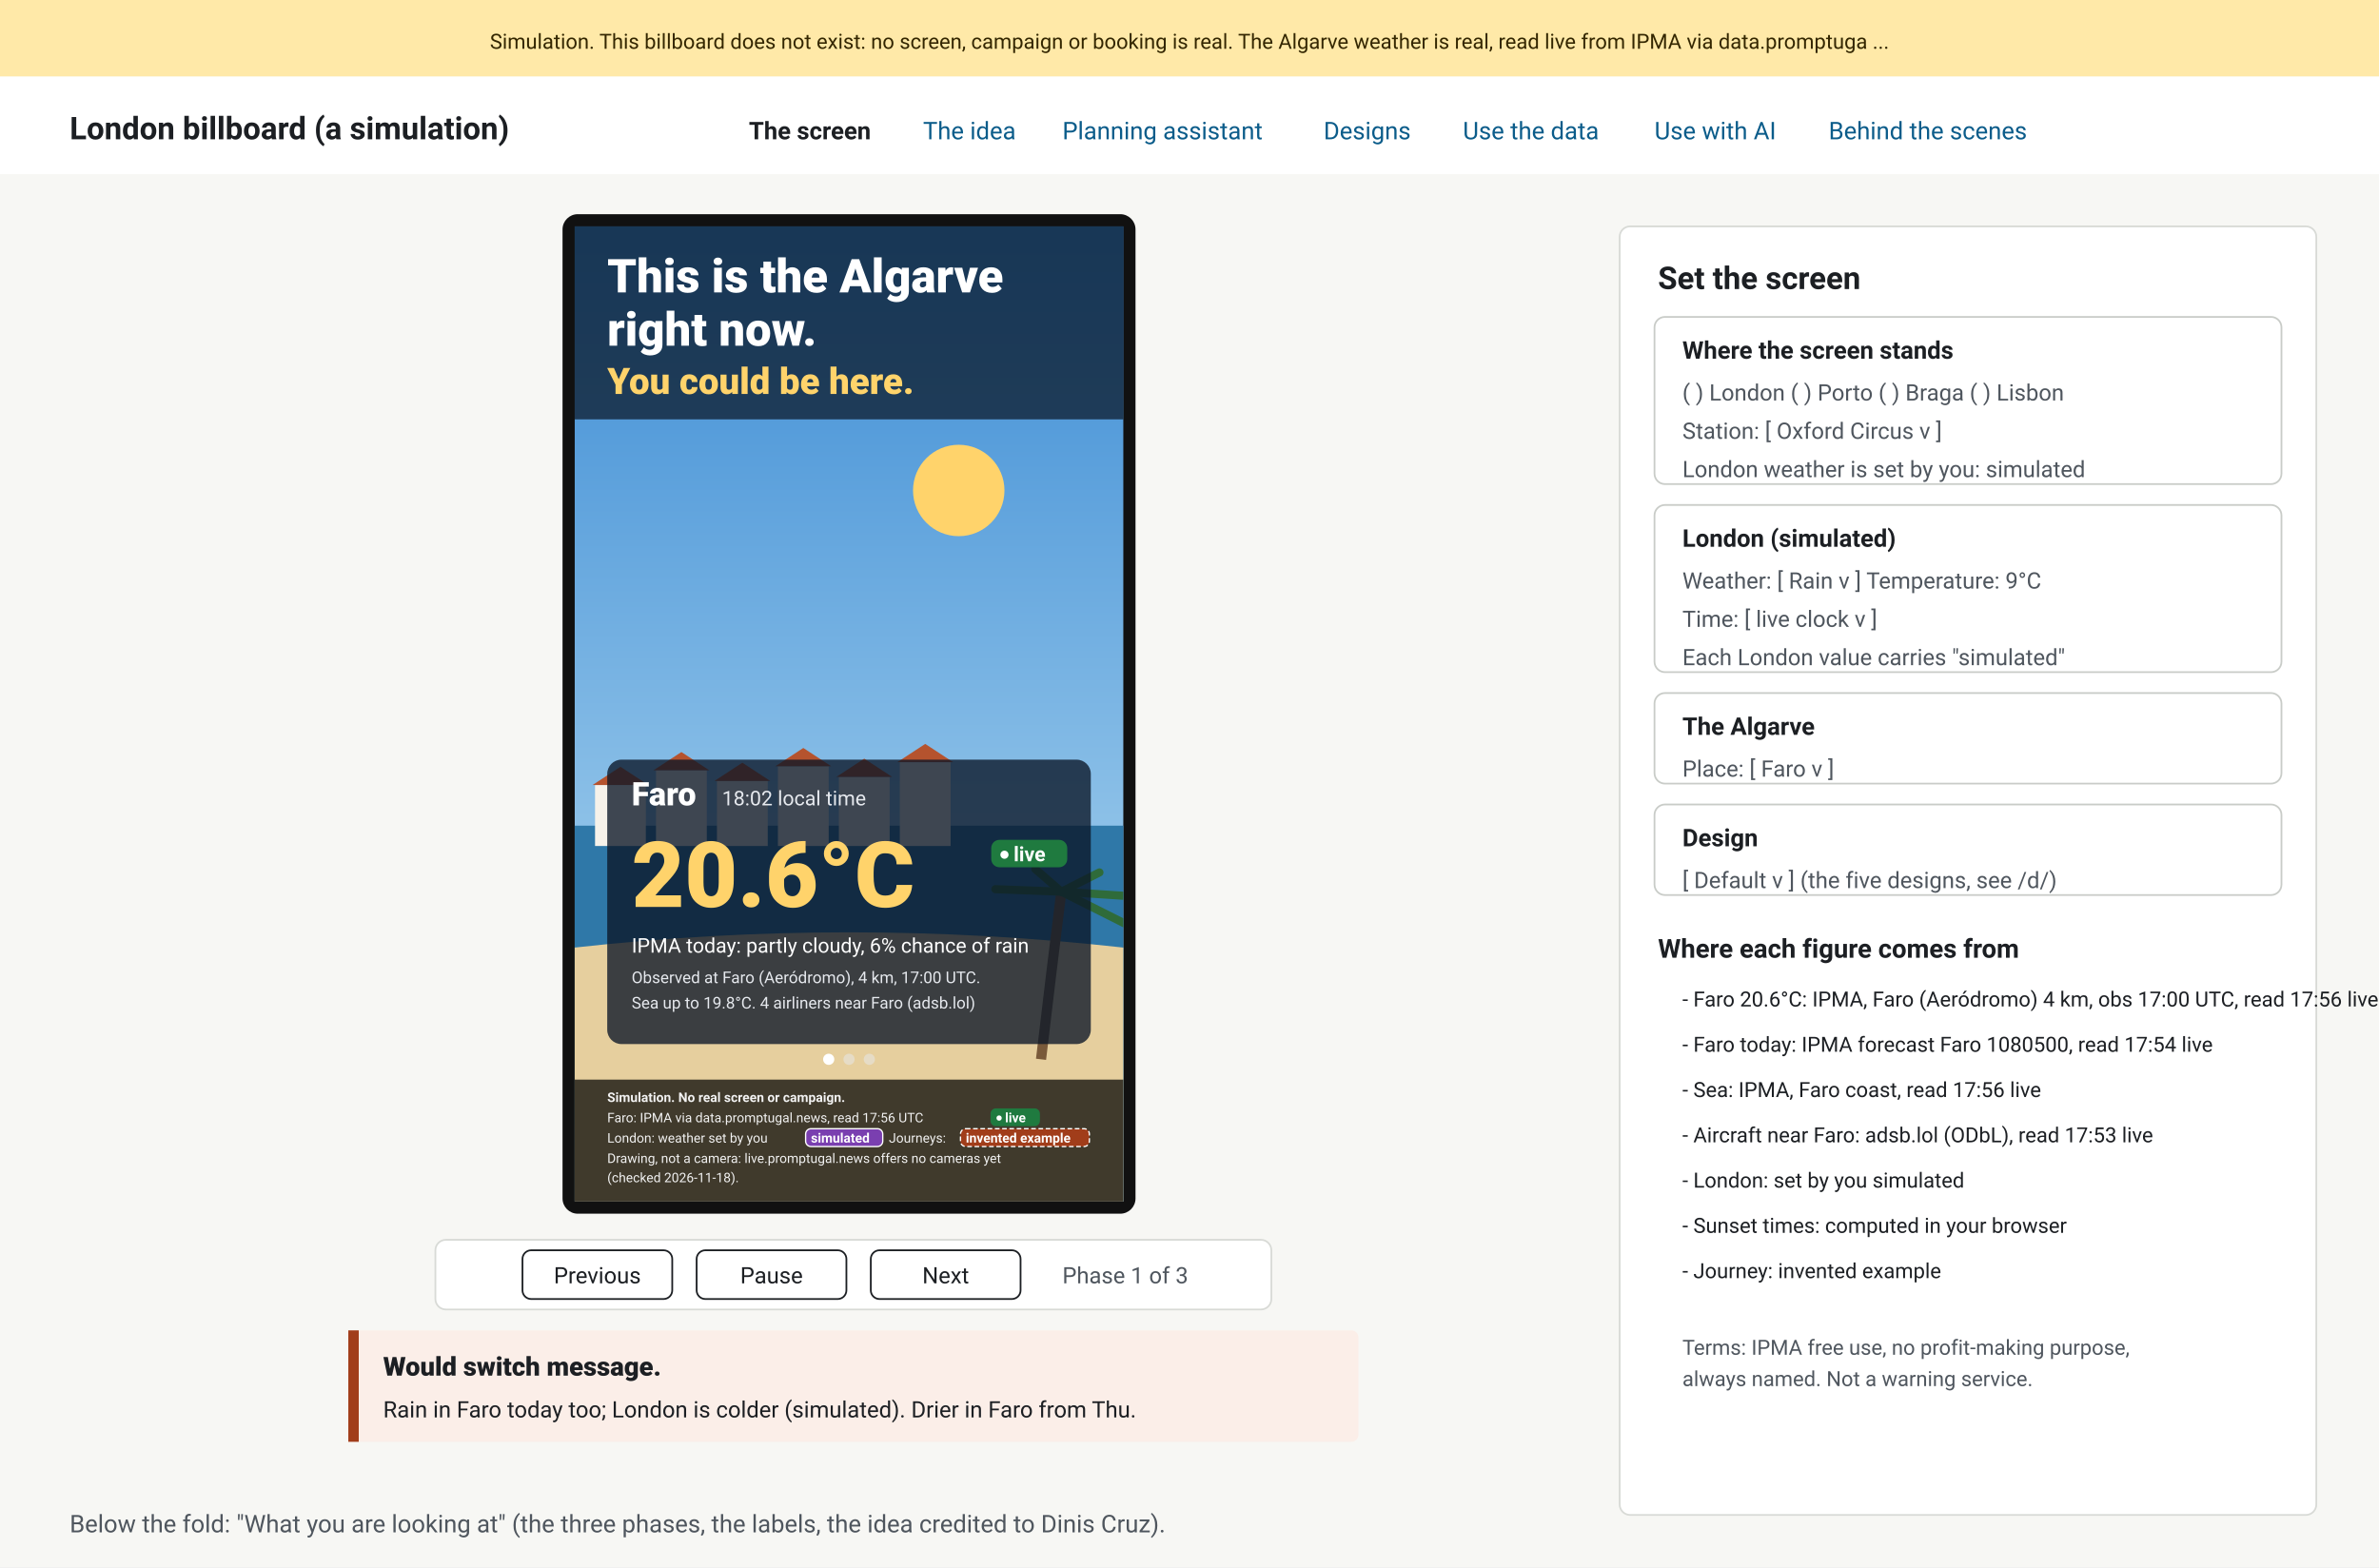
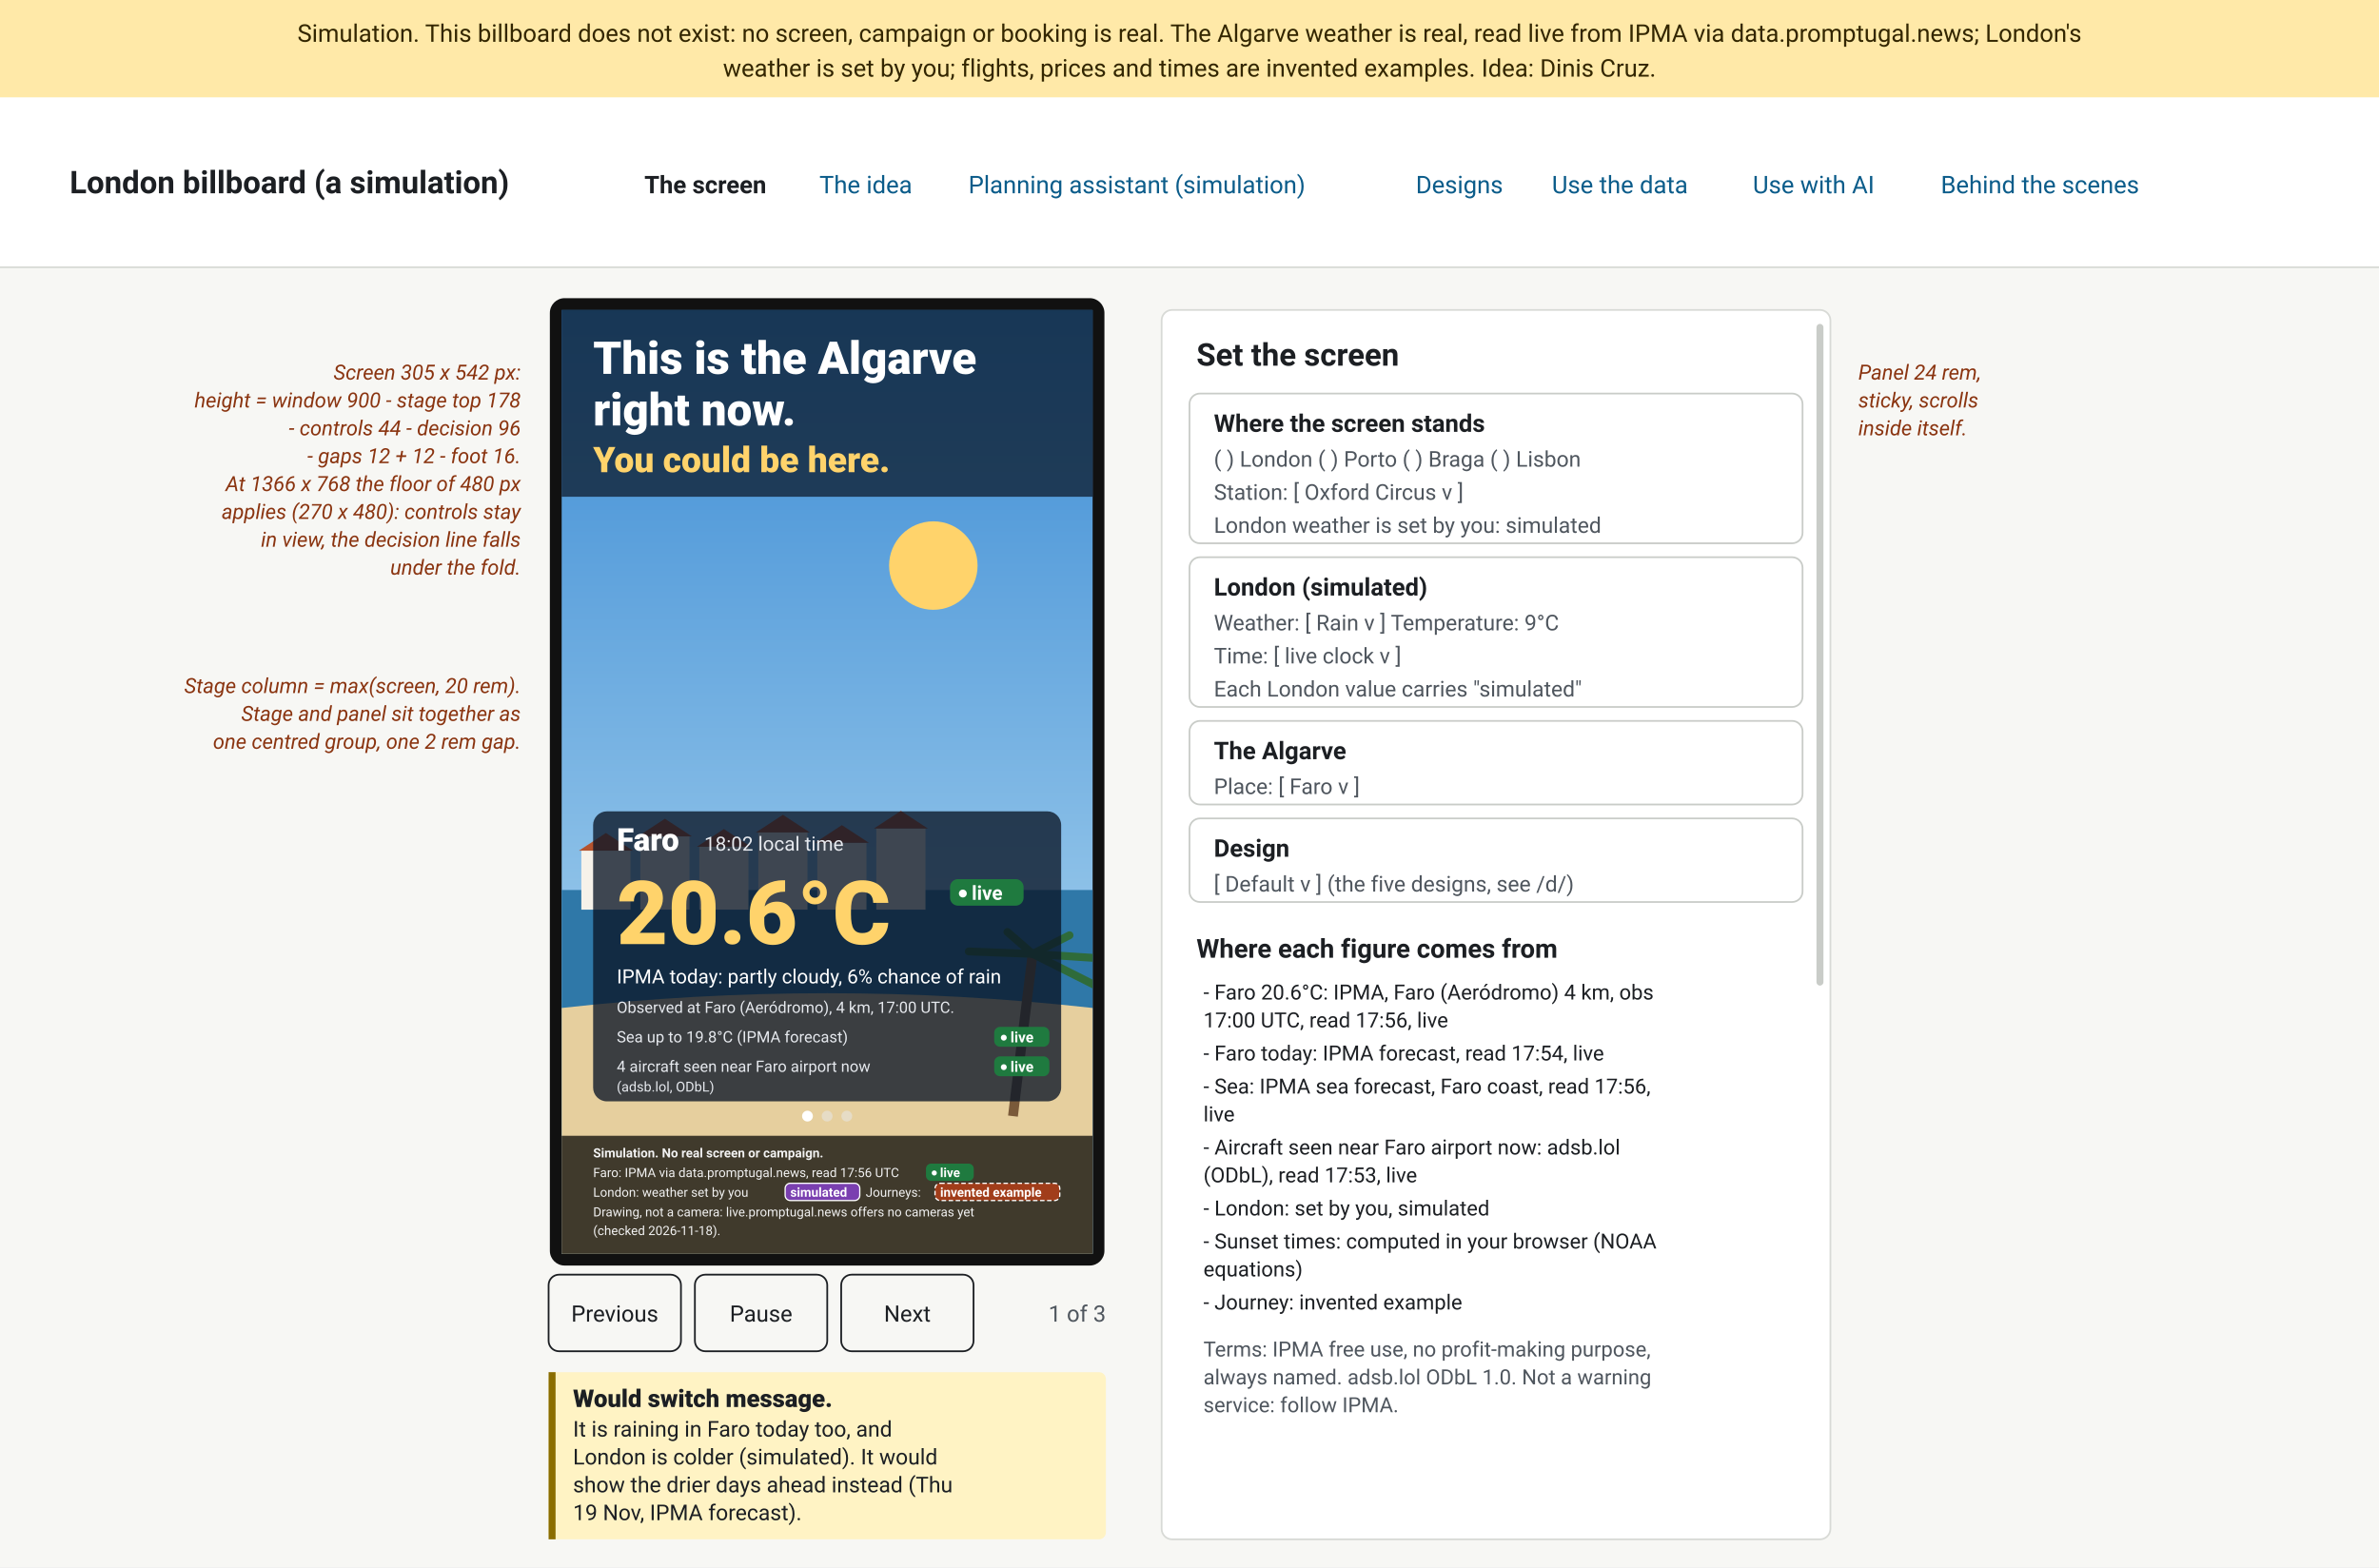
- <svg xmlns="http://www.w3.org/2000/svg" viewBox="0 0 1366 900" width="1366" height="900" role="img" aria-label="Mock-up: the home page at 1366 px wide">
+ <svg xmlns="http://www.w3.org/2000/svg" viewBox="0 0 1366 900" width="1366" height="900" role="img" aria-label="Mock-up: the home page at 1366 x 900">
  <rect x="0" y="0" width="1366" height="900" fill="#f7f7f4" />
-   <rect x="0" y="0" width="1366" height="44" fill="#ffe9a8" />
-   <text x="683" y="28" font-family="system-ui, -apple-system, Segoe UI, Roboto, Helvetica, Arial, sans-serif" font-size="12" font-weight="400" fill="#332600" text-anchor="middle">Simulation. This billboard does not exist: no screen, campaign or booking is real. The Algarve weather is real, read live from IPMA via data.promptuga ...</text>
-   <rect x="0" y="44" width="1366" height="56" fill="#ffffff" />
-   <text x="40" y="80" font-family="system-ui, -apple-system, Segoe UI, Roboto, Helvetica, Arial, sans-serif" font-size="18" font-weight="700" fill="#1c1f23">London billboard (a simulation)</text>
-   <text x="430" y="80" font-family="system-ui, -apple-system, Segoe UI, Roboto, Helvetica, Arial, sans-serif" font-size="14" font-weight="700" fill="#1c1f23">The screen</text>
-   <text x="530" y="80" font-family="system-ui, -apple-system, Segoe UI, Roboto, Helvetica, Arial, sans-serif" font-size="14" font-weight="400" fill="#0b5c8a">The idea</text>
-   <text x="610" y="80" font-family="system-ui, -apple-system, Segoe UI, Roboto, Helvetica, Arial, sans-serif" font-size="14" font-weight="400" fill="#0b5c8a">Planning assistant</text>
-   <text x="760" y="80" font-family="system-ui, -apple-system, Segoe UI, Roboto, Helvetica, Arial, sans-serif" font-size="14" font-weight="400" fill="#0b5c8a">Designs</text>
-   <text x="840" y="80" font-family="system-ui, -apple-system, Segoe UI, Roboto, Helvetica, Arial, sans-serif" font-size="14" font-weight="400" fill="#0b5c8a">Use the data</text>
-   <text x="950" y="80" font-family="system-ui, -apple-system, Segoe UI, Roboto, Helvetica, Arial, sans-serif" font-size="14" font-weight="400" fill="#0b5c8a">Use with AI</text>
-   <text x="1050" y="80" font-family="system-ui, -apple-system, Segoe UI, Roboto, Helvetica, Arial, sans-serif" font-size="14" font-weight="400" fill="#0b5c8a">Behind the scenes</text>
-   <g transform="translate(330 130) scale(0.2916667)">
+   <rect x="0" y="0" width="1366" height="56" fill="#ffe9a8" />
+   <text x="683" y="24" font-family="system-ui, -apple-system, Segoe UI, Roboto, Helvetica, Arial, sans-serif" font-size="14" font-weight="400" fill="#332600" text-anchor="middle">Simulation. This billboard does not exist: no screen, campaign or booking is real. The Algarve weather is real, read live from IPMA via data.promptugal.news; London's</text>
+   <text x="683" y="44" font-family="system-ui, -apple-system, Segoe UI, Roboto, Helvetica, Arial, sans-serif" font-size="14" font-weight="400" fill="#332600" text-anchor="middle">weather is set by you; flights, prices and times are invented examples. Idea: Dinis Cruz.</text>
+   <rect x="0" y="56" width="1366" height="98" fill="#ffffff" />
+   <rect x="0" y="153" width="1366" height="1" fill="#d8dad6" />
+   <text x="40" y="111" font-family="system-ui, -apple-system, Segoe UI, Roboto, Helvetica, Arial, sans-serif" font-size="18" font-weight="700" fill="#1c1f23">London billboard (a simulation)</text>
+   <text x="370" y="111" font-family="system-ui, -apple-system, Segoe UI, Roboto, Helvetica, Arial, sans-serif" font-size="14" font-weight="700" fill="#1c1f23">The screen</text>
+   <text x="470.48" y="111" font-family="system-ui, -apple-system, Segoe UI, Roboto, Helvetica, Arial, sans-serif" font-size="14" font-weight="400" fill="#0b5c8a">The idea</text>
+   <text x="556.064" y="111" font-family="system-ui, -apple-system, Segoe UI, Roboto, Helvetica, Arial, sans-serif" font-size="14" font-weight="400" fill="#0b5c8a">Planning assistant (simulation)</text>
+   <text x="812.952" y="111" font-family="system-ui, -apple-system, Segoe UI, Roboto, Helvetica, Arial, sans-serif" font-size="14" font-weight="400" fill="#0b5c8a">Designs</text>
+   <text x="891.088" y="111" font-family="system-ui, -apple-system, Segoe UI, Roboto, Helvetica, Arial, sans-serif" font-size="14" font-weight="400" fill="#0b5c8a">Use the data</text>
+   <text x="1006.464" y="111" font-family="system-ui, -apple-system, Segoe UI, Roboto, Helvetica, Arial, sans-serif" font-size="14" font-weight="400" fill="#0b5c8a">Use with AI</text>
+   <text x="1114.392" y="111" font-family="system-ui, -apple-system, Segoe UI, Roboto, Helvetica, Arial, sans-serif" font-size="14" font-weight="400" fill="#0b5c8a">Behind the scenes</text>
+   <g transform="translate(322.5 178) scale(0.2822917)">
    <rect x="-24" y="-24" width="1128" height="1968" rx="30" fill="#111111" />
    <defs>
      <linearGradient id="g1" x1="0" y1="0" x2="0" y2="1">
        <stop offset="0" stop-color="#3b8bd4" />
        <stop offset="1" stop-color="#bfe2f4" />
      </linearGradient>
      <clipPath id="cg1">
        <rect x="0" y="0" width="1080" height="1920" />
      </clipPath>
    </defs>
    <g clip-path="url(#cg1)">
      <rect x="0" y="0" width="1080" height="1920" fill="url(#g1)" />
      <circle cx="756" cy="520" r="90" fill="#ffd36b" />
      <rect x="0" y="1180" width="1080" height="740" fill="#2f78a8" />
      <path d="M0 1420 Q540 1360 1080 1420 L1080 1920 L0 1920 Z" fill="#e6cf9e" />
      <rect x="40" y="1100" width="100" height="120" fill="#f6f2ea" />
      <path d="M35 1100 L90 1064 L145 1100 Z" fill="#b5532e" />
      <rect x="160" y="1071" width="100" height="149" fill="#f6f2ea" />
      <path d="M155 1071 L210 1035 L265 1071 Z" fill="#b5532e" />
      <rect x="280" y="1092" width="100" height="128" fill="#f6f2ea" />
      <path d="M275 1092 L330 1056 L385 1092 Z" fill="#b5532e" />
      <rect x="400" y="1063" width="100" height="157" fill="#f6f2ea" />
      <path d="M395 1063 L450 1027 L505 1063 Z" fill="#b5532e" />
      <rect x="520" y="1084" width="100" height="136" fill="#f6f2ea" />
      <path d="M515 1084 L570 1048 L625 1084 Z" fill="#b5532e" />
      <rect x="640" y="1055" width="100" height="165" fill="#f6f2ea" />
      <path d="M635 1055 L690 1019 L745 1055 Z" fill="#b5532e" />
      <path d="M918 1640 Q938 1470 958 1310" stroke="#7a5a3a" stroke-width="20" fill="none" />
      <path d="M958 1310 l-129.904 -5" stroke="#2f6b3a" stroke-width="16" stroke-linecap="round" />
      <path d="M958 1310 l-51.303 -44.572" stroke="#2f6b3a" stroke-width="16" stroke-linecap="round" />
      <path d="M958 1310 l75 -37.942" stroke="#2f6b3a" stroke-width="16" stroke-linecap="round" />
      <path d="M958 1310 l140.954 9.218" stroke="#2f6b3a" stroke-width="16" stroke-linecap="round" />
      <path d="M958 1310 l140.954 70.782" stroke="#2f6b3a" stroke-width="16" stroke-linecap="round" />
    </g>
    <rect x="0" y="0" width="1080" height="380" fill="#0a1626" opacity="0.72" />
    <text x="64" y="130" font-family="system-ui, -apple-system, Segoe UI, Roboto, Helvetica, Arial, sans-serif" font-size="92" font-weight="800" fill="#ffffff">This is the Algarve</text>
    <text x="64" y="235" font-family="system-ui, -apple-system, Segoe UI, Roboto, Helvetica, Arial, sans-serif" font-size="92" font-weight="800" fill="#ffffff">right now.</text>
    <text x="64" y="330" font-family="system-ui, -apple-system, Segoe UI, Roboto, Helvetica, Arial, sans-serif" font-size="72" font-weight="800" fill="#ffd36b">You could be here.</text>
-     <rect x="64" y="1050" width="952" height="560" rx="28" fill="#0a1626" opacity="0.78" />
-     <text x="112" y="1140" font-family="system-ui, -apple-system, Segoe UI, Roboto, Helvetica, Arial, sans-serif" font-size="64" font-weight="800" fill="#ffffff">Faro</text>
-     <text x="290" y="1140" font-family="system-ui, -apple-system, Segoe UI, Roboto, Helvetica, Arial, sans-serif" font-size="40" font-weight="400" fill="#e6e9ee">18:02 local time</text>
-     <text x="112" y="1340" font-family="system-ui, -apple-system, Segoe UI, Roboto, Helvetica, Arial, sans-serif" font-size="180" font-weight="800" fill="#ffd36b">20.6°C</text>
-     <rect x="820" y="1207.88" width="149.6" height="54" rx="16.2" fill="#1f7a3f" />
-     <circle cx="846" cy="1237.2" r="8" fill="#ffffff" />
-     <text x="864" y="1250" font-family="system-ui, -apple-system, Segoe UI, Roboto, Helvetica, Arial, sans-serif" font-size="40" font-weight="700" fill="#ffffff">live</text>
-     <text x="112" y="1430" font-family="system-ui, -apple-system, Segoe UI, Roboto, Helvetica, Arial, sans-serif" font-size="40" font-weight="400" fill="#ffffff">IPMA today: partly cloudy, 6% chance of rain</text>
-     <text x="112" y="1490" font-family="system-ui, -apple-system, Segoe UI, Roboto, Helvetica, Arial, sans-serif" font-size="32" font-weight="400" fill="#e6e9ee">Observed at Faro (Aeródromo), 4 km, 17:00 UTC.</text>
-     <text x="112" y="1540" font-family="system-ui, -apple-system, Segoe UI, Roboto, Helvetica, Arial, sans-serif" font-size="32" font-weight="400" fill="#e6e9ee">Sea up to 19.8°C. 4 airliners near Faro (adsb.lol)</text>
+     <rect x="64" y="1020" width="952" height="590" rx="28" fill="#0a1626" opacity="0.78" />
+     <text x="112" y="1100" font-family="system-ui, -apple-system, Segoe UI, Roboto, Helvetica, Arial, sans-serif" font-size="64" font-weight="800" fill="#ffffff">Faro</text>
+     <text x="290" y="1100" font-family="system-ui, -apple-system, Segoe UI, Roboto, Helvetica, Arial, sans-serif" font-size="40" font-weight="400" fill="#e6e9ee">18:02 local time</text>
+     <text x="112" y="1290" font-family="system-ui, -apple-system, Segoe UI, Roboto, Helvetica, Arial, sans-serif" font-size="180" font-weight="800" fill="#ffd36b">20.6°C</text>
+     <rect x="790" y="1157.88" width="149.6" height="54" rx="16.2" fill="#1f7a3f" />
+     <circle cx="816" cy="1187.2" r="8" fill="#ffffff" />
+     <text x="834" y="1200" font-family="system-ui, -apple-system, Segoe UI, Roboto, Helvetica, Arial, sans-serif" font-size="40" font-weight="700" fill="#ffffff">live</text>
+     <text x="112" y="1370" font-family="system-ui, -apple-system, Segoe UI, Roboto, Helvetica, Arial, sans-serif" font-size="40" font-weight="400" fill="#ffffff">IPMA today: partly cloudy, 6% chance of rain</text>
+     <text x="112" y="1430" font-family="system-ui, -apple-system, Segoe UI, Roboto, Helvetica, Arial, sans-serif" font-size="32" font-weight="400" fill="#e6e9ee">Observed at Faro (Aeródromo), 4 km, 17:00 UTC.</text>
+     <text x="112" y="1490" font-family="system-ui, -apple-system, Segoe UI, Roboto, Helvetica, Arial, sans-serif" font-size="32" font-weight="400" fill="#e6e9ee">Sea up to 19.8°C (IPMA forecast)</text>
+     <rect x="879.8" y="1458.41" width="112.2" height="40.5" rx="12.15" fill="#1f7a3f" />
+     <circle cx="899.3" cy="1480.4" r="6" fill="#ffffff" />
+     <text x="912.8" y="1490" font-family="system-ui, -apple-system, Segoe UI, Roboto, Helvetica, Arial, sans-serif" font-size="30" font-weight="700" fill="#ffffff">live</text>
+     <text x="112" y="1550" font-family="system-ui, -apple-system, Segoe UI, Roboto, Helvetica, Arial, sans-serif" font-size="32" font-weight="400" fill="#e6e9ee">4 aircraft seen near Faro airport now</text>
+     <text x="112" y="1590" font-family="system-ui, -apple-system, Segoe UI, Roboto, Helvetica, Arial, sans-serif" font-size="28" font-weight="400" fill="#e6e9ee">(adsb.lol, ODbL)</text>
+     <rect x="879.8" y="1518.41" width="112.2" height="40.5" rx="12.15" fill="#1f7a3f" />
+     <circle cx="899.3" cy="1540.4" r="6" fill="#ffffff" />
+     <text x="912.8" y="1550" font-family="system-ui, -apple-system, Segoe UI, Roboto, Helvetica, Arial, sans-serif" font-size="30" font-weight="700" fill="#ffffff">live</text>
    <circle cx="500" cy="1640" r="11" fill="#ffffff" opacity="1" />
    <circle cx="540" cy="1640" r="11" fill="#e6e9ee" opacity="0.5" />
    <circle cx="580" cy="1640" r="11" fill="#e6e9ee" opacity="0.5" />
    <rect x="0" y="1680" width="1080" height="240" fill="#000000" opacity="0.72" />
    <text x="64" y="1724" font-family="system-ui, -apple-system, Segoe UI, Roboto, Helvetica, Arial, sans-serif" font-size="26" font-weight="700" fill="#f2f2f2">Simulation. No real screen or campaign.</text>
    <text x="64" y="1764" font-family="system-ui, -apple-system, Segoe UI, Roboto, Helvetica, Arial, sans-serif" font-size="26" font-weight="400" fill="#f2f2f2">Faro: IPMA via data.promptugal.news, read 17:56 UTC</text>
-     <rect x="818.56" y="1736.622" width="97.24" height="35.1" rx="10.53" fill="#1f7a3f" />
-     <circle cx="835.46" cy="1755.68" r="5.2" fill="#ffffff" />
-     <text x="847.16" y="1764" font-family="system-ui, -apple-system, Segoe UI, Roboto, Helvetica, Arial, sans-serif" font-size="26" font-weight="700" fill="#ffffff">live</text>
+     <rect x="741" y="1736.622" width="97.24" height="35.1" rx="10.53" fill="#1f7a3f" />
+     <circle cx="757.9" cy="1755.68" r="5.2" fill="#ffffff" />
+     <text x="769.6" y="1764" font-family="system-ui, -apple-system, Segoe UI, Roboto, Helvetica, Arial, sans-serif" font-size="26" font-weight="700" fill="#ffffff">live</text>
    <text x="64" y="1804" font-family="system-ui, -apple-system, Segoe UI, Roboto, Helvetica, Arial, sans-serif" font-size="26" font-weight="400" fill="#f2f2f2">London: weather set by you</text>
    <rect x="454.56" y="1776.622" width="151.84" height="35.1" rx="10.53" fill="#7a3fb0" stroke="#ffffff" stroke-width="2.6" />
    <text x="464.96" y="1804" font-family="system-ui, -apple-system, Segoe UI, Roboto, Helvetica, Arial, sans-serif" font-size="26" font-weight="700" fill="#ffffff">simulated</text>
    <text x="618.4" y="1804" font-family="system-ui, -apple-system, Segoe UI, Roboto, Helvetica, Arial, sans-serif" font-size="26" font-weight="400" fill="#f2f2f2">Journeys:</text>
    <rect x="759.44" y="1776.622" width="253.76" height="35.1" rx="10.53" fill="#a13d1a" stroke="#ffffff" stroke-width="2.6" stroke-dasharray="9.1 5.2" />
    <text x="769.84" y="1804" font-family="system-ui, -apple-system, Segoe UI, Roboto, Helvetica, Arial, sans-serif" font-size="26" font-weight="700" fill="#ffffff">invented example</text>
    <text x="64" y="1844" font-family="system-ui, -apple-system, Segoe UI, Roboto, Helvetica, Arial, sans-serif" font-size="26" font-weight="400" fill="#f2f2f2">Drawing, not a camera: live.promptugal.news offers no cameras yet</text>
    <text x="64" y="1882" font-family="system-ui, -apple-system, Segoe UI, Roboto, Helvetica, Arial, sans-serif" font-size="26" font-weight="400" fill="#f2f2f2">(checked 2026-11-18).</text>
  </g>
-   <rect x="250" y="712" width="480" height="40" rx="6" fill="#ffffff" stroke="#d8dad6" stroke-width="1" />
-   <rect x="300" y="718" width="86" height="28" rx="5" fill="none" stroke="#1c1f23" stroke-width="1" />
-   <text x="343" y="737" font-family="system-ui, -apple-system, Segoe UI, Roboto, Helvetica, Arial, sans-serif" font-size="13" font-weight="400" fill="#1c1f23" text-anchor="middle">Previous</text>
-   <rect x="400" y="718" width="86" height="28" rx="5" fill="none" stroke="#1c1f23" stroke-width="1" />
-   <text x="443" y="737" font-family="system-ui, -apple-system, Segoe UI, Roboto, Helvetica, Arial, sans-serif" font-size="13" font-weight="400" fill="#1c1f23" text-anchor="middle">Pause</text>
-   <rect x="500" y="718" width="86" height="28" rx="5" fill="none" stroke="#1c1f23" stroke-width="1" />
-   <text x="543" y="737" font-family="system-ui, -apple-system, Segoe UI, Roboto, Helvetica, Arial, sans-serif" font-size="13" font-weight="400" fill="#1c1f23" text-anchor="middle">Next</text>
-   <text x="610" y="737" font-family="system-ui, -apple-system, Segoe UI, Roboto, Helvetica, Arial, sans-serif" font-size="13" font-weight="400" fill="#4f565e">Phase 1 of 3</text>
-   <rect x="200" y="764" width="580" height="64" rx="4" fill="#fbeee8" />
-   <rect x="200" y="764" width="6" height="64" fill="#a13d1a" />
-   <text x="220" y="790" font-family="system-ui, -apple-system, Segoe UI, Roboto, Helvetica, Arial, sans-serif" font-size="15" font-weight="800" fill="#1c1f23">Would switch message.</text>
-   <text x="220" y="814" font-family="system-ui, -apple-system, Segoe UI, Roboto, Helvetica, Arial, sans-serif" font-size="13" font-weight="400" fill="#1c1f23">Rain in Faro today too; London is colder (simulated). Drier in Faro from Thu.</text>
-   <rect x="930" y="130" width="400" height="740" rx="6" fill="#ffffff" stroke="#d8dad6" stroke-width="1" />
-   <text x="952" y="166" font-family="system-ui, -apple-system, Segoe UI, Roboto, Helvetica, Arial, sans-serif" font-size="18" font-weight="700" fill="#1c1f23">Set the screen</text>
-   <rect x="950" y="182" width="360" height="96" rx="6" fill="none" stroke="#c9ccc8" stroke-width="1" />
-   <text x="966" y="206" font-family="system-ui, -apple-system, Segoe UI, Roboto, Helvetica, Arial, sans-serif" font-size="14" font-weight="700" fill="#1c1f23">Where the screen stands</text>
-   <text x="966" y="230" font-family="system-ui, -apple-system, Segoe UI, Roboto, Helvetica, Arial, sans-serif" font-size="13" font-weight="400" fill="#4f565e">( ) London   ( ) Porto   ( ) Braga   ( ) Lisbon</text>
-   <text x="966" y="252" font-family="system-ui, -apple-system, Segoe UI, Roboto, Helvetica, Arial, sans-serif" font-size="13" font-weight="400" fill="#4f565e">Station: [ Oxford Circus v ]</text>
-   <text x="966" y="274" font-family="system-ui, -apple-system, Segoe UI, Roboto, Helvetica, Arial, sans-serif" font-size="13" font-weight="400" fill="#4f565e">London weather is set by you: simulated</text>
-   <rect x="950" y="290" width="360" height="96" rx="6" fill="none" stroke="#c9ccc8" stroke-width="1" />
-   <text x="966" y="314" font-family="system-ui, -apple-system, Segoe UI, Roboto, Helvetica, Arial, sans-serif" font-size="14" font-weight="700" fill="#1c1f23">London (simulated)</text>
-   <text x="966" y="338" font-family="system-ui, -apple-system, Segoe UI, Roboto, Helvetica, Arial, sans-serif" font-size="13" font-weight="400" fill="#4f565e">Weather: [ Rain v ]   Temperature: 9°C</text>
-   <text x="966" y="360" font-family="system-ui, -apple-system, Segoe UI, Roboto, Helvetica, Arial, sans-serif" font-size="13" font-weight="400" fill="#4f565e">Time: [ live clock v ]</text>
-   <text x="966" y="382" font-family="system-ui, -apple-system, Segoe UI, Roboto, Helvetica, Arial, sans-serif" font-size="13" font-weight="400" fill="#4f565e">Each London value carries "simulated"</text>
-   <rect x="950" y="398" width="360" height="52" rx="6" fill="none" stroke="#c9ccc8" stroke-width="1" />
-   <text x="966" y="422" font-family="system-ui, -apple-system, Segoe UI, Roboto, Helvetica, Arial, sans-serif" font-size="14" font-weight="700" fill="#1c1f23">The Algarve</text>
-   <text x="966" y="446" font-family="system-ui, -apple-system, Segoe UI, Roboto, Helvetica, Arial, sans-serif" font-size="13" font-weight="400" fill="#4f565e">Place: [ Faro v ]</text>
-   <rect x="950" y="462" width="360" height="52" rx="6" fill="none" stroke="#c9ccc8" stroke-width="1" />
-   <text x="966" y="486" font-family="system-ui, -apple-system, Segoe UI, Roboto, Helvetica, Arial, sans-serif" font-size="14" font-weight="700" fill="#1c1f23">Design</text>
-   <text x="966" y="510" font-family="system-ui, -apple-system, Segoe UI, Roboto, Helvetica, Arial, sans-serif" font-size="13" font-weight="400" fill="#4f565e">[ Default v ]  (the five designs, see /d/)</text>
-   <text x="952" y="550" font-family="system-ui, -apple-system, Segoe UI, Roboto, Helvetica, Arial, sans-serif" font-size="15" font-weight="700" fill="#1c1f23">Where each figure comes from</text>
-   <text x="966" y="578" font-family="system-ui, -apple-system, Segoe UI, Roboto, Helvetica, Arial, sans-serif" font-size="12" font-weight="400" fill="#1c1f23">- Faro 20.6°C: IPMA, Faro (Aeródromo) 4 km, obs 17:00 UTC, read 17:56  live</text>
-   <text x="966" y="604" font-family="system-ui, -apple-system, Segoe UI, Roboto, Helvetica, Arial, sans-serif" font-size="12" font-weight="400" fill="#1c1f23">- Faro today: IPMA forecast Faro 1080500, read 17:54  live</text>
-   <text x="966" y="630" font-family="system-ui, -apple-system, Segoe UI, Roboto, Helvetica, Arial, sans-serif" font-size="12" font-weight="400" fill="#1c1f23">- Sea: IPMA, Faro coast, read 17:56  live</text>
-   <text x="966" y="656" font-family="system-ui, -apple-system, Segoe UI, Roboto, Helvetica, Arial, sans-serif" font-size="12" font-weight="400" fill="#1c1f23">- Aircraft near Faro: adsb.lol (ODbL), read 17:53  live</text>
-   <text x="966" y="682" font-family="system-ui, -apple-system, Segoe UI, Roboto, Helvetica, Arial, sans-serif" font-size="12" font-weight="400" fill="#1c1f23">- London: set by you  simulated</text>
-   <text x="966" y="708" font-family="system-ui, -apple-system, Segoe UI, Roboto, Helvetica, Arial, sans-serif" font-size="12" font-weight="400" fill="#1c1f23">- Sunset times: computed in your browser</text>
-   <text x="966" y="734" font-family="system-ui, -apple-system, Segoe UI, Roboto, Helvetica, Arial, sans-serif" font-size="12" font-weight="400" fill="#1c1f23">- Journey: invented example</text>
-   <text x="966" y="778" font-family="system-ui, -apple-system, Segoe UI, Roboto, Helvetica, Arial, sans-serif" font-size="12" font-weight="400" fill="#4f565e">Terms: IPMA free use, no profit-making purpose,</text>
-   <text x="966" y="796" font-family="system-ui, -apple-system, Segoe UI, Roboto, Helvetica, Arial, sans-serif" font-size="12" font-weight="400" fill="#4f565e">always named. Not a warning service.</text>
-   <text x="40" y="880" font-family="system-ui, -apple-system, Segoe UI, Roboto, Helvetica, Arial, sans-serif" font-size="14" font-weight="400" fill="#4f565e">Below the fold: "What you are looking at" (the three phases, the labels, the idea credited to Dinis Cruz).</text>
+   <rect x="315" y="732" width="76" height="44" rx="6" fill="none" stroke="#1c1f23" stroke-width="1" />
+   <text x="353" y="759" font-family="system-ui, -apple-system, Segoe UI, Roboto, Helvetica, Arial, sans-serif" font-size="13" font-weight="400" fill="#1c1f23" text-anchor="middle">Previous</text>
+   <rect x="399" y="732" width="76" height="44" rx="6" fill="none" stroke="#1c1f23" stroke-width="1" />
+   <text x="437" y="759" font-family="system-ui, -apple-system, Segoe UI, Roboto, Helvetica, Arial, sans-serif" font-size="13" font-weight="400" fill="#1c1f23" text-anchor="middle">Pause</text>
+   <rect x="483" y="732" width="76" height="44" rx="6" fill="none" stroke="#1c1f23" stroke-width="1" />
+   <text x="521" y="759" font-family="system-ui, -apple-system, Segoe UI, Roboto, Helvetica, Arial, sans-serif" font-size="13" font-weight="400" fill="#1c1f23" text-anchor="middle">Next</text>
+   <text x="635" y="759" font-family="system-ui, -apple-system, Segoe UI, Roboto, Helvetica, Arial, sans-serif" font-size="13" font-weight="400" fill="#4f565e" text-anchor="end">1 of 3</text>
+   <rect x="315" y="788" width="320" height="96" rx="4" fill="#fff3c4" />
+   <rect x="315" y="788" width="4" height="96" fill="#8a6d00" />
+   <text x="329" y="808" font-family="system-ui, -apple-system, Segoe UI, Roboto, Helvetica, Arial, sans-serif" font-size="14" font-weight="800" fill="#1c1f23">Would switch message.</text>
+   <text x="329" y="825" font-family="system-ui, -apple-system, Segoe UI, Roboto, Helvetica, Arial, sans-serif" font-size="12.5" font-weight="400" fill="#1c1f23">It is raining in Faro today too, and</text>
+   <text x="329" y="841" font-family="system-ui, -apple-system, Segoe UI, Roboto, Helvetica, Arial, sans-serif" font-size="12.5" font-weight="400" fill="#1c1f23">London is colder (simulated). It would</text>
+   <text x="329" y="857" font-family="system-ui, -apple-system, Segoe UI, Roboto, Helvetica, Arial, sans-serif" font-size="12.5" font-weight="400" fill="#1c1f23">show the drier days ahead instead (Thu</text>
+   <text x="329" y="873" font-family="system-ui, -apple-system, Segoe UI, Roboto, Helvetica, Arial, sans-serif" font-size="12.5" font-weight="400" fill="#1c1f23">19 Nov, IPMA forecast).</text>
+   <rect x="667" y="178" width="384" height="706" rx="6" fill="#ffffff" stroke="#d8dad6" stroke-width="1" />
+   <text x="687" y="210" font-family="system-ui, -apple-system, Segoe UI, Roboto, Helvetica, Arial, sans-serif" font-size="18" font-weight="700" fill="#1c1f23">Set the screen</text>
+   <rect x="683" y="226" width="352" height="86" rx="6" fill="none" stroke="#c9ccc8" stroke-width="1" />
+   <text x="697" y="248" font-family="system-ui, -apple-system, Segoe UI, Roboto, Helvetica, Arial, sans-serif" font-size="14" font-weight="700" fill="#1c1f23">Where the screen stands</text>
+   <text x="697" y="268" font-family="system-ui, -apple-system, Segoe UI, Roboto, Helvetica, Arial, sans-serif" font-size="12.5" font-weight="400" fill="#4f565e">( ) London  ( ) Porto  ( ) Braga  ( ) Lisbon</text>
+   <text x="697" y="287" font-family="system-ui, -apple-system, Segoe UI, Roboto, Helvetica, Arial, sans-serif" font-size="12.5" font-weight="400" fill="#4f565e">Station: [ Oxford Circus v ]</text>
+   <text x="697" y="306" font-family="system-ui, -apple-system, Segoe UI, Roboto, Helvetica, Arial, sans-serif" font-size="12.5" font-weight="400" fill="#4f565e">London weather is set by you: simulated</text>
+   <rect x="683" y="320" width="352" height="86" rx="6" fill="none" stroke="#c9ccc8" stroke-width="1" />
+   <text x="697" y="342" font-family="system-ui, -apple-system, Segoe UI, Roboto, Helvetica, Arial, sans-serif" font-size="14" font-weight="700" fill="#1c1f23">London (simulated)</text>
+   <text x="697" y="362" font-family="system-ui, -apple-system, Segoe UI, Roboto, Helvetica, Arial, sans-serif" font-size="12.5" font-weight="400" fill="#4f565e">Weather: [ Rain v ]   Temperature: 9°C</text>
+   <text x="697" y="381" font-family="system-ui, -apple-system, Segoe UI, Roboto, Helvetica, Arial, sans-serif" font-size="12.5" font-weight="400" fill="#4f565e">Time: [ live clock v ]</text>
+   <text x="697" y="400" font-family="system-ui, -apple-system, Segoe UI, Roboto, Helvetica, Arial, sans-serif" font-size="12.5" font-weight="400" fill="#4f565e">Each London value carries "simulated"</text>
+   <rect x="683" y="414" width="352" height="48" rx="6" fill="none" stroke="#c9ccc8" stroke-width="1" />
+   <text x="697" y="436" font-family="system-ui, -apple-system, Segoe UI, Roboto, Helvetica, Arial, sans-serif" font-size="14" font-weight="700" fill="#1c1f23">The Algarve</text>
+   <text x="697" y="456" font-family="system-ui, -apple-system, Segoe UI, Roboto, Helvetica, Arial, sans-serif" font-size="12.5" font-weight="400" fill="#4f565e">Place: [ Faro v ]</text>
+   <rect x="683" y="470" width="352" height="48" rx="6" fill="none" stroke="#c9ccc8" stroke-width="1" />
+   <text x="697" y="492" font-family="system-ui, -apple-system, Segoe UI, Roboto, Helvetica, Arial, sans-serif" font-size="14" font-weight="700" fill="#1c1f23">Design</text>
+   <text x="697" y="512" font-family="system-ui, -apple-system, Segoe UI, Roboto, Helvetica, Arial, sans-serif" font-size="12.5" font-weight="400" fill="#4f565e">[ Default v ]  (the five designs, see /d/)</text>
+   <text x="687" y="550" font-family="system-ui, -apple-system, Segoe UI, Roboto, Helvetica, Arial, sans-serif" font-size="15" font-weight="700" fill="#1c1f23">Where each figure comes from</text>
+   <text x="691" y="574" font-family="system-ui, -apple-system, Segoe UI, Roboto, Helvetica, Arial, sans-serif" font-size="12" font-weight="400" fill="#1c1f23">- Faro 20.6°C: IPMA, Faro (Aeródromo) 4 km, obs</text>
+   <text x="691" y="590" font-family="system-ui, -apple-system, Segoe UI, Roboto, Helvetica, Arial, sans-serif" font-size="12" font-weight="400" fill="#1c1f23">17:00 UTC, read 17:56, live</text>
+   <text x="691" y="609" font-family="system-ui, -apple-system, Segoe UI, Roboto, Helvetica, Arial, sans-serif" font-size="12" font-weight="400" fill="#1c1f23">- Faro today: IPMA forecast, read 17:54, live</text>
+   <text x="691" y="628" font-family="system-ui, -apple-system, Segoe UI, Roboto, Helvetica, Arial, sans-serif" font-size="12" font-weight="400" fill="#1c1f23">- Sea: IPMA sea forecast, Faro coast, read 17:56,</text>
+   <text x="691" y="644" font-family="system-ui, -apple-system, Segoe UI, Roboto, Helvetica, Arial, sans-serif" font-size="12" font-weight="400" fill="#1c1f23">live</text>
+   <text x="691" y="663" font-family="system-ui, -apple-system, Segoe UI, Roboto, Helvetica, Arial, sans-serif" font-size="12" font-weight="400" fill="#1c1f23">- Aircraft seen near Faro airport now: adsb.lol</text>
+   <text x="691" y="679" font-family="system-ui, -apple-system, Segoe UI, Roboto, Helvetica, Arial, sans-serif" font-size="12" font-weight="400" fill="#1c1f23">(ODbL), read 17:53, live</text>
+   <text x="691" y="698" font-family="system-ui, -apple-system, Segoe UI, Roboto, Helvetica, Arial, sans-serif" font-size="12" font-weight="400" fill="#1c1f23">- London: set by you, simulated</text>
+   <text x="691" y="717" font-family="system-ui, -apple-system, Segoe UI, Roboto, Helvetica, Arial, sans-serif" font-size="12" font-weight="400" fill="#1c1f23">- Sunset times: computed in your browser (NOAA</text>
+   <text x="691" y="733" font-family="system-ui, -apple-system, Segoe UI, Roboto, Helvetica, Arial, sans-serif" font-size="12" font-weight="400" fill="#1c1f23">equations)</text>
+   <text x="691" y="752" font-family="system-ui, -apple-system, Segoe UI, Roboto, Helvetica, Arial, sans-serif" font-size="12" font-weight="400" fill="#1c1f23">- Journey: invented example</text>
+   <text x="691" y="779" font-family="system-ui, -apple-system, Segoe UI, Roboto, Helvetica, Arial, sans-serif" font-size="12" font-weight="400" fill="#4f565e">Terms: IPMA free use, no profit-making purpose,</text>
+   <text x="691" y="795" font-family="system-ui, -apple-system, Segoe UI, Roboto, Helvetica, Arial, sans-serif" font-size="12" font-weight="400" fill="#4f565e">always named. adsb.lol ODbL 1.0. Not a warning</text>
+   <text x="691" y="811" font-family="system-ui, -apple-system, Segoe UI, Roboto, Helvetica, Arial, sans-serif" font-size="12" font-weight="400" fill="#4f565e">service: follow IPMA.</text>
+   <rect x="1043" y="186" width="4" height="380" rx="2" fill="#c9ccc8" />
+   <text x="299" y="218" font-family="system-ui, -apple-system, Segoe UI, Roboto, Helvetica, Arial, sans-serif" font-size="12" font-weight="400" fill="#8a3410" text-anchor="end" font-style="italic">Screen 305 x 542 px:</text>
+   <text x="299" y="234" font-family="system-ui, -apple-system, Segoe UI, Roboto, Helvetica, Arial, sans-serif" font-size="12" font-weight="400" fill="#8a3410" text-anchor="end" font-style="italic">height = window 900 - stage top 178</text>
+   <text x="299" y="250" font-family="system-ui, -apple-system, Segoe UI, Roboto, Helvetica, Arial, sans-serif" font-size="12" font-weight="400" fill="#8a3410" text-anchor="end" font-style="italic">- controls 44 - decision 96</text>
+   <text x="299" y="266" font-family="system-ui, -apple-system, Segoe UI, Roboto, Helvetica, Arial, sans-serif" font-size="12" font-weight="400" fill="#8a3410" text-anchor="end" font-style="italic">- gaps 12 + 12 - foot 16.</text>
+   <text x="299" y="282" font-family="system-ui, -apple-system, Segoe UI, Roboto, Helvetica, Arial, sans-serif" font-size="12" font-weight="400" fill="#8a3410" text-anchor="end" font-style="italic">At 1366 x 768 the floor of 480 px</text>
+   <text x="299" y="298" font-family="system-ui, -apple-system, Segoe UI, Roboto, Helvetica, Arial, sans-serif" font-size="12" font-weight="400" fill="#8a3410" text-anchor="end" font-style="italic">applies (270 x 480): controls stay</text>
+   <text x="299" y="314" font-family="system-ui, -apple-system, Segoe UI, Roboto, Helvetica, Arial, sans-serif" font-size="12" font-weight="400" fill="#8a3410" text-anchor="end" font-style="italic">in view, the decision line falls</text>
+   <text x="299" y="330" font-family="system-ui, -apple-system, Segoe UI, Roboto, Helvetica, Arial, sans-serif" font-size="12" font-weight="400" fill="#8a3410" text-anchor="end" font-style="italic">under the fold.</text>
+   <text x="299" y="398" font-family="system-ui, -apple-system, Segoe UI, Roboto, Helvetica, Arial, sans-serif" font-size="12" font-weight="400" fill="#8a3410" text-anchor="end" font-style="italic">Stage column = max(screen, 20 rem).</text>
+   <text x="299" y="414" font-family="system-ui, -apple-system, Segoe UI, Roboto, Helvetica, Arial, sans-serif" font-size="12" font-weight="400" fill="#8a3410" text-anchor="end" font-style="italic">Stage and panel sit together as</text>
+   <text x="299" y="430" font-family="system-ui, -apple-system, Segoe UI, Roboto, Helvetica, Arial, sans-serif" font-size="12" font-weight="400" fill="#8a3410" text-anchor="end" font-style="italic">one centred group, one 2 rem gap.</text>
+   <text x="1067" y="218" font-family="system-ui, -apple-system, Segoe UI, Roboto, Helvetica, Arial, sans-serif" font-size="12" font-weight="400" fill="#8a3410" text-anchor="start" font-style="italic">Panel 24 rem,</text>
+   <text x="1067" y="234" font-family="system-ui, -apple-system, Segoe UI, Roboto, Helvetica, Arial, sans-serif" font-size="12" font-weight="400" fill="#8a3410" text-anchor="start" font-style="italic">sticky, scrolls</text>
+   <text x="1067" y="250" font-family="system-ui, -apple-system, Segoe UI, Roboto, Helvetica, Arial, sans-serif" font-size="12" font-weight="400" fill="#8a3410" text-anchor="start" font-style="italic">inside itself.</text>
</svg>
